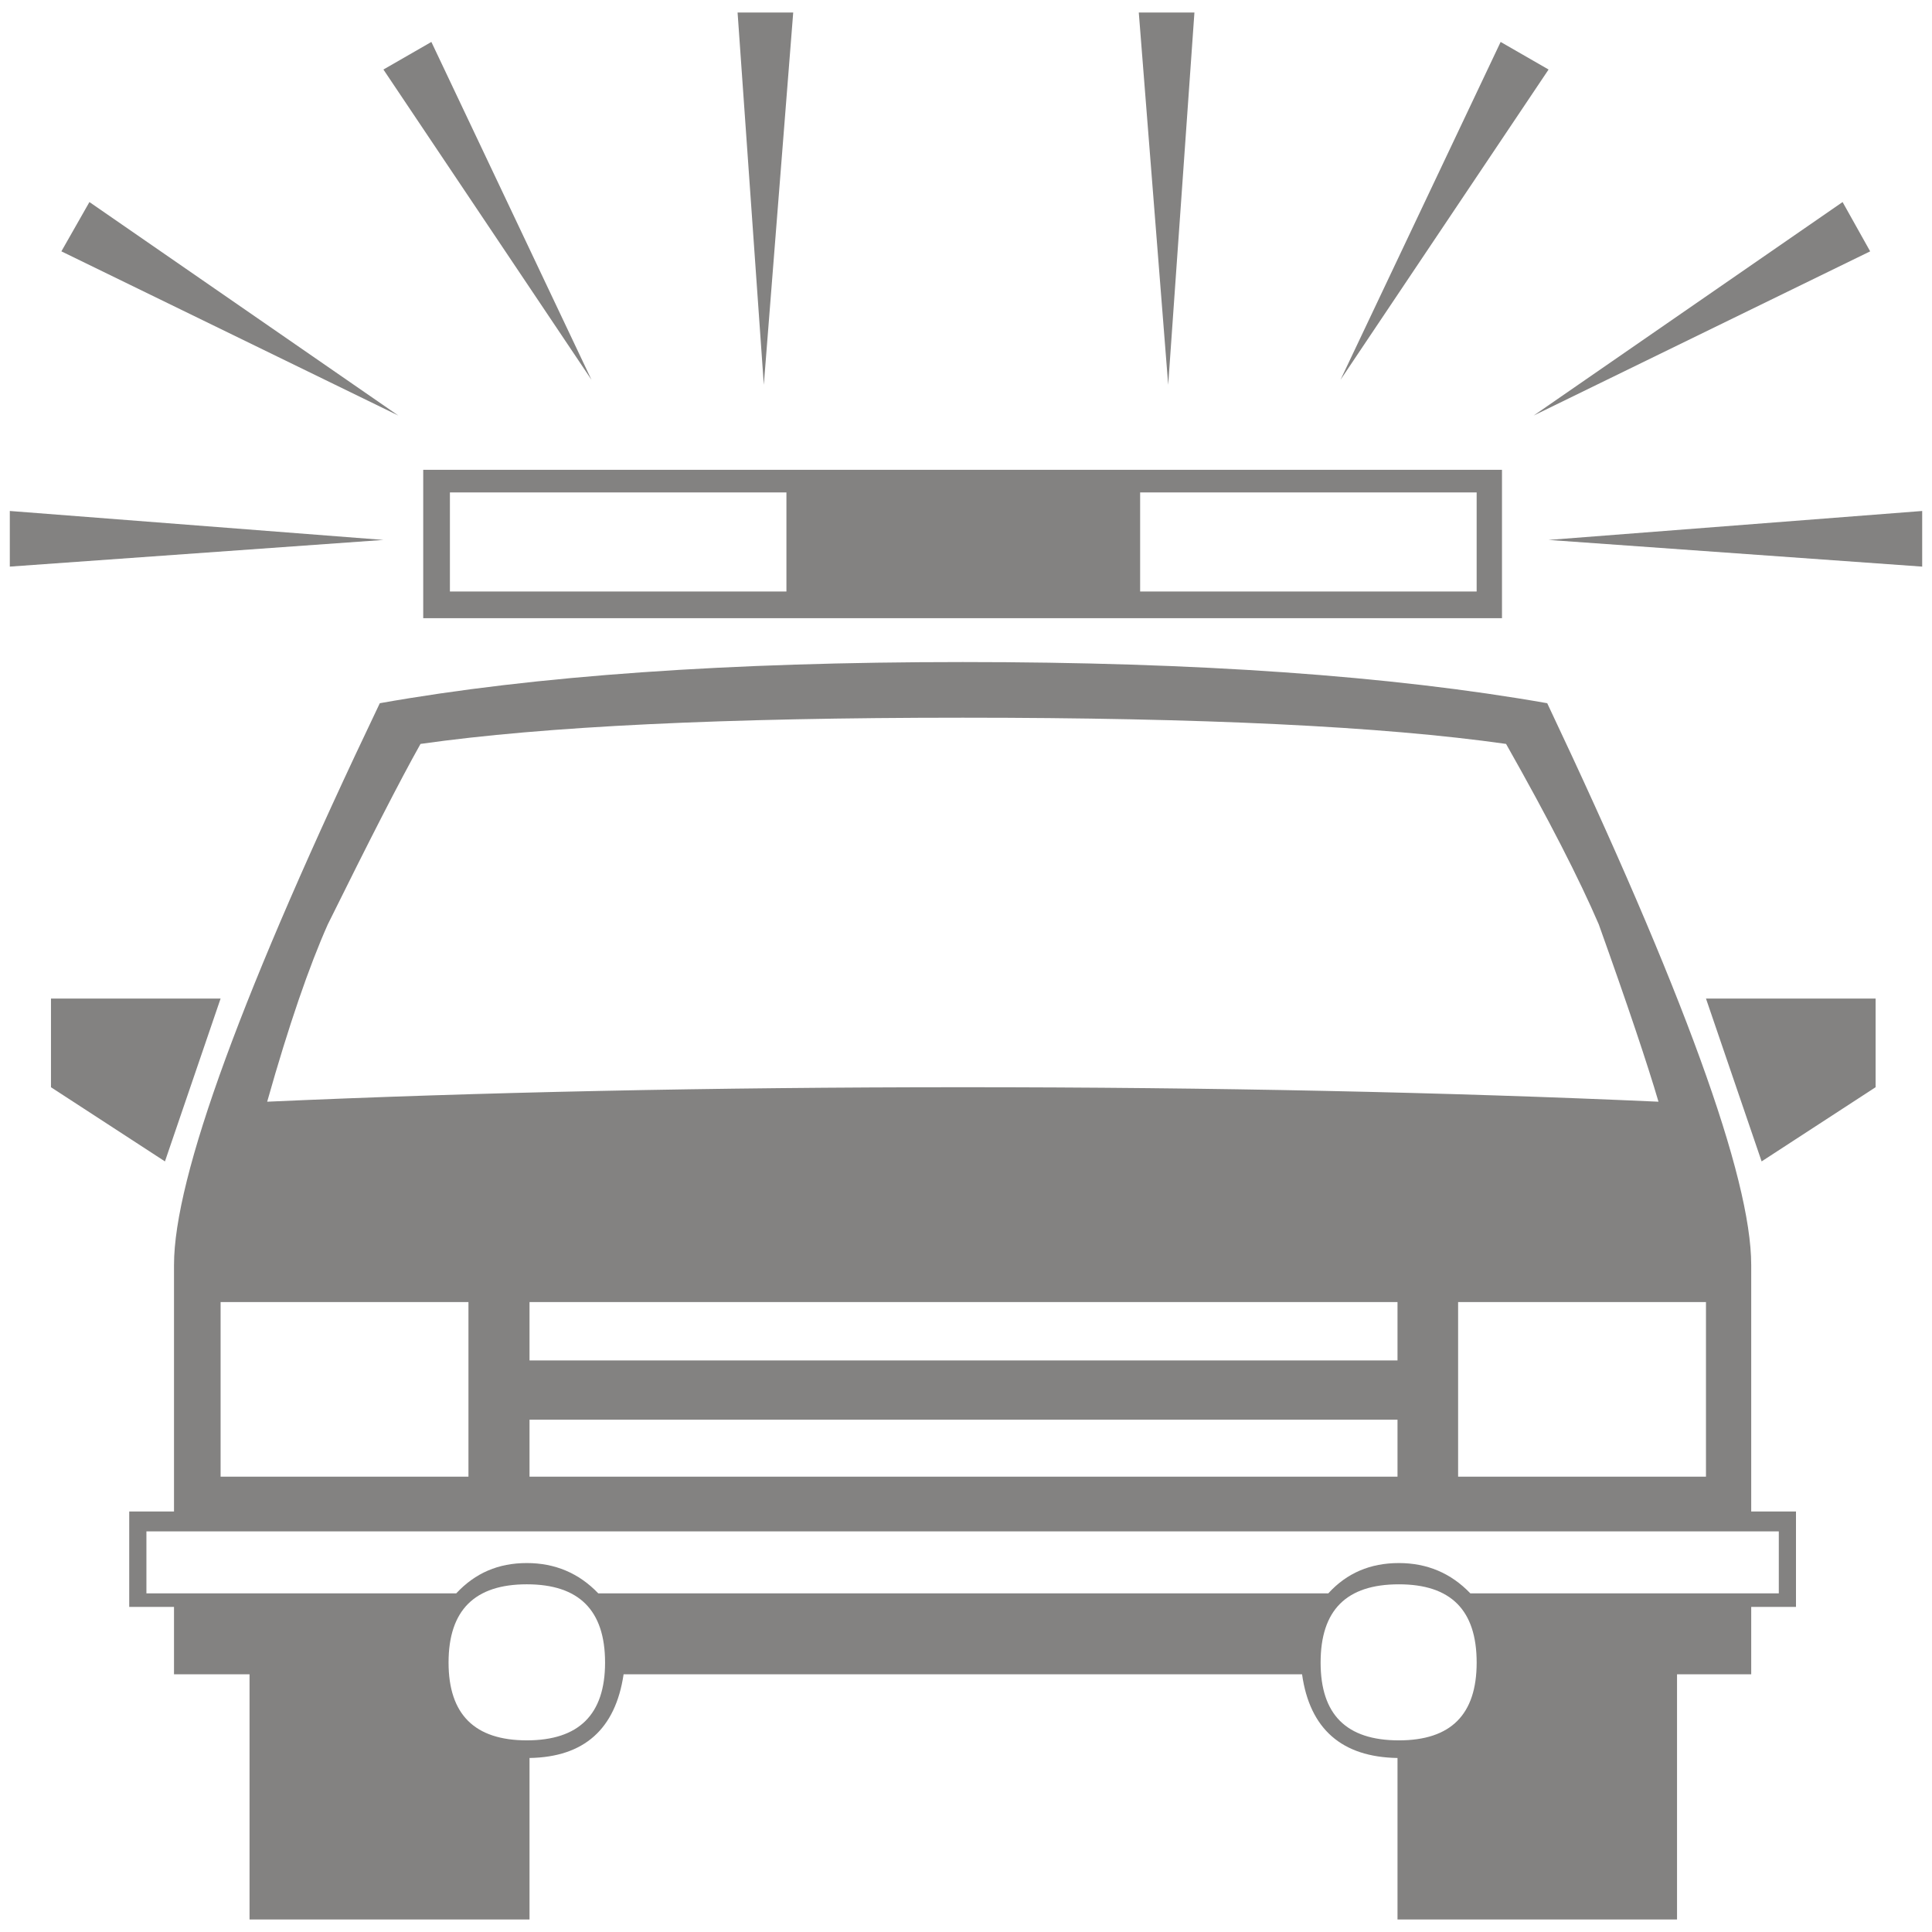
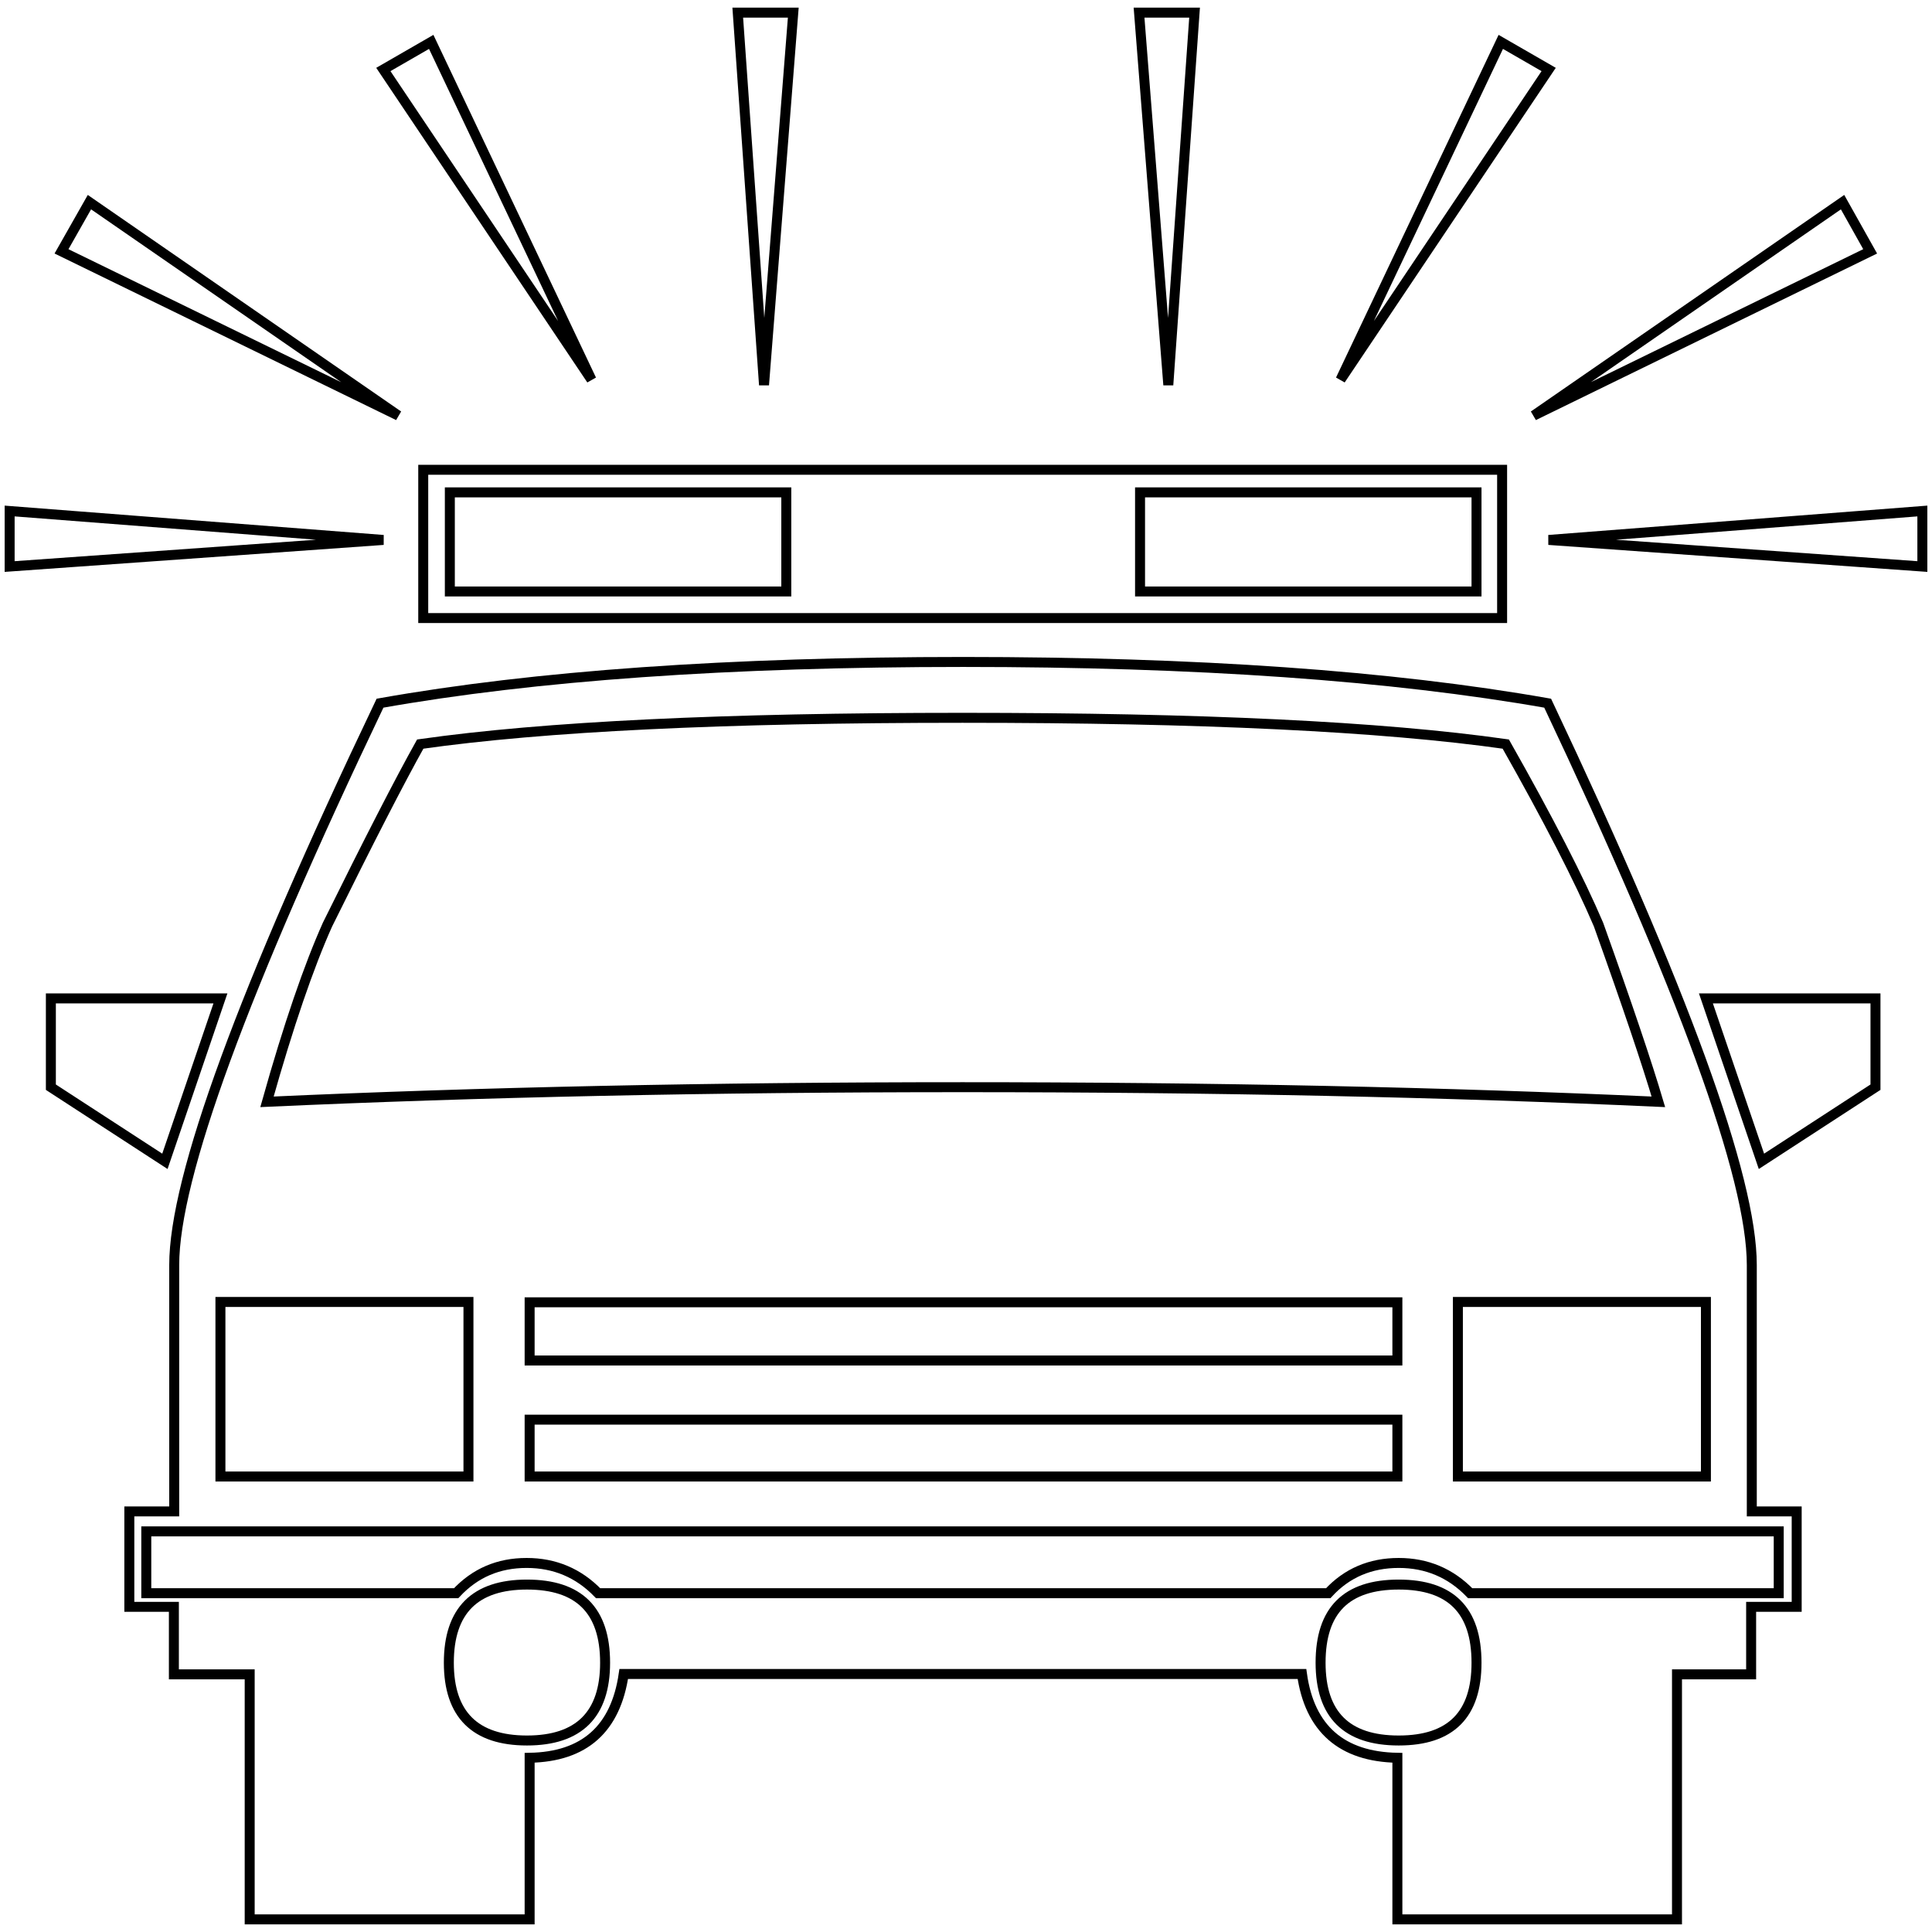
- <svg xmlns="http://www.w3.org/2000/svg" xml:space="preserve" width="205mm" height="205mm" style="shape-rendering:geometricPrecision; text-rendering:geometricPrecision; image-rendering:optimizeQuality; fill-rule:evenodd; clip-rule:evenodd" viewBox="0 0 205 205">
-   <defs>
-     <style type="text/css">
-    
-     .fil0 {fill:#838281}
-    
-   </style>
-   </defs>
+ <svg xmlns="http://www.w3.org/2000/svg" version="1.1" id="Layer_1" x="0px" y="0px" viewBox="0 0 581.1 581.1" style="enable-background:new 0 0 581.1 581.1;" xml:space="preserve">
+   <style type="text/css">
+ 	.st0{fill:none;stroke:#000000;stroke-width:3;stroke-miterlimit:10;}
+ </style>
  <g id="Layer_x0020_1">
-     <path class="fil0" d="M198.439 26.67l-35.707 17.422 32.78 -22.653 2.927 5.231zm-34.123 -19.293l-22.077 32.924 16.99 -35.851 5.087 2.927zm39.643 52.745l-39.643 -2.831 39.643 -3.072 0 5.903zm-77.222 -58.792l-2.783 39.499 -3.12 -39.499 5.903 0zm72.278 114.033l-12.094 7.871 -5.903 -17.278 17.998 0 0 9.406zm-114.849 -114.033l-3.119 39.499 -2.784 -39.499 5.903 0zm75.206 64.264l-114.465 0 0 -15.742 114.465 0 0 15.742zm-96.611 -25.293l-22.077 -32.924 5.088 -2.927 16.99 35.851zm-20.493 3.791l-35.755 -17.422 2.976 -5.231 32.779 22.653zm148.3 126.415l-4.751 0 0 7.151 -7.871 0 0 26.012 -29.66 0 0 -17.134c-5.903,-0.096 -9.311,-3.072 -10.127,-8.879l-71.99 0c-0.864,5.807 -4.175,8.783 -9.983,8.879l0 17.134 -29.708 0 0 -26.012 -8.015 0 0 -7.151 -4.751 0 0 -10.126 4.751 0 0 -26.157c0,-9.31 7.295,-29.18 21.837,-59.608 16.462,-2.927 37.099,-4.367 61.864,-4.367 24.716,0 45.402,1.44 62.008,4.367 14.398,30.428 21.645,50.298 21.645,59.608l0 26.157 4.751 0 0 10.126zm-149.884 -113.217l-39.643 2.831 0 -5.903 39.643 3.072zm-17.278 48.666l-5.903 17.278 -12.094 -7.871 0 -9.406 17.998 0zm133.278 -43.194l0 -10.511 -35.707 0 0 10.511 35.707 0zm24.333 93.923l0 -18.525 -26.3 0 0 18.525 26.3 0zm-97.571 -93.923l0 -10.511 -35.707 0 0 10.511 35.707 0zm92.532 54.137c-1.152,-3.936 -3.263,-10.223 -6.335,-18.814 -2.063,-4.799 -5.327,-11.182 -9.838,-19.149 -13.15,-1.872 -32.348,-2.783 -57.641,-2.783 -25.245,0 -44.394,0.911 -57.544,2.783 -2.16,3.84 -5.424,10.223 -9.839,19.149 -1.968,4.416 -4.127,10.655 -6.431,18.814 22.557,-1.008 47.178,-1.536 73.814,-1.536 26.685,0 51.305,0.528 73.814,1.536zm-19.293 59.512c0,-5.567 -2.736,-8.303 -8.255,-8.303 -5.568,0 -8.303,2.736 -8.303,8.303 0,5.519 2.736,8.255 8.303,8.255 5.519,0 8.255,-2.736 8.255,-8.255zm-8.399 -32.06l0 -6.191 -92.1 0 0 6.191 92.1 0zm0 12.334l0 -6.047 -92.1 0 0 6.047 92.1 0zm40.459 12.382l0 -6.575 -173.209 0 0 6.575 32.875 0c2.016,-2.16 4.463,-3.215 7.487,-3.215 2.976,0 5.519,1.056 7.583,3.215l77.462 0c1.968,-2.16 4.463,-3.215 7.487,-3.215 2.975,0 5.519,1.056 7.583,3.215l32.732 0zm-139.038 -12.382l0 -18.525 -26.3 0 0 18.525 26.3 0zm14.495 19.725c0,-5.567 -2.784,-8.303 -8.303,-8.303 -5.519,0 -8.303,2.736 -8.303,8.303 0,5.519 2.784,8.255 8.303,8.255 5.519,0 8.303,-2.736 8.303,-8.255z" />
+     <path class="st0" d="M562.5,75.6L461.3,125l92.9-64.2C554.2,60.8,562.5,75.6,562.5,75.6z M465.8,20.9l-62.6,93.3l48.2-101.6   L465.8,20.9L465.8,20.9z M578.2,170.4l-112.4-8l112.4-8.7V170.4z M359.3,3.8l-7.9,112l-8.8-112H359.3L359.3,3.8z M564.1,327   l-34.3,22.3l-16.7-49h51L564.1,327L564.1,327z M238.6,3.8l-8.8,112l-7.9-112H238.6z M451.8,185.9H127.3v-44.6h324.5V185.9z    M177.9,114.2l-62.6-93.3l14.4-8.3L177.9,114.2z M119.8,125L18.5,75.6l8.4-14.8L119.8,125z M540.2,483.3h-13.5v20.3h-22.3v73.7   h-84.1v-48.6c-16.7-0.3-26.4-8.7-28.7-25.2H187.6c-2.4,16.5-11.8,24.9-28.3,25.2v48.6H75.1v-73.7H52.3v-20.3H38.9v-28.7h13.5v-74.1   c0-26.4,20.7-82.7,61.9-169c46.7-8.3,105.2-12.4,175.4-12.4c70.1,0,128.7,4.1,175.8,12.4c40.8,86.3,61.4,142.6,61.4,169v74.1h13.5   V483.3z M115.3,162.4l-112.4,8v-16.7L115.3,162.4z M66.3,300.3l-16.7,49L15.3,327v-26.7H66.3z M444.1,177.9v-29.8H342.9v29.8H444.1   z M513.1,444.1v-52.5h-74.6v52.5H513.1z M236.5,177.9v-29.8H135.3v29.8H236.5z M498.8,331.4c-3.3-11.2-9.3-29-18-53.3   c-5.8-13.6-15.1-31.7-27.9-54.3c-37.3-5.3-91.7-7.9-163.4-7.9c-71.6,0-125.8,2.6-163.1,7.9c-6.1,10.9-15.4,29-27.9,54.3   c-5.6,12.5-11.7,30.2-18.2,53.3c63.9-2.9,133.7-4.4,209.2-4.4C365.2,327,435,328.5,498.8,331.4z M444.1,500.1   c0-15.8-7.8-23.5-23.4-23.5c-15.8,0-23.5,7.8-23.5,23.5c0,15.6,7.8,23.4,23.5,23.4C436.4,523.5,444.1,515.7,444.1,500.1z    M420.3,409.2v-17.5H159.3v17.5H420.3z M420.3,444.1V427H159.3v17.1H420.3z M535,479.2v-18.6H44v18.6h93.2   c5.7-6.1,12.7-9.1,21.2-9.1c8.4,0,15.6,3,21.5,9.1h219.6c5.6-6.1,12.7-9.1,21.2-9.1c8.4,0,15.6,3,21.5,9.1H535L535,479.2z    M140.9,444.1v-52.5H66.3v52.5H140.9z M182,500.1c0-15.8-7.9-23.5-23.5-23.5c-15.6,0-23.5,7.8-23.5,23.5c0,15.6,7.9,23.4,23.5,23.4   C174.1,523.5,182,515.7,182,500.1z" />
  </g>
</svg>
